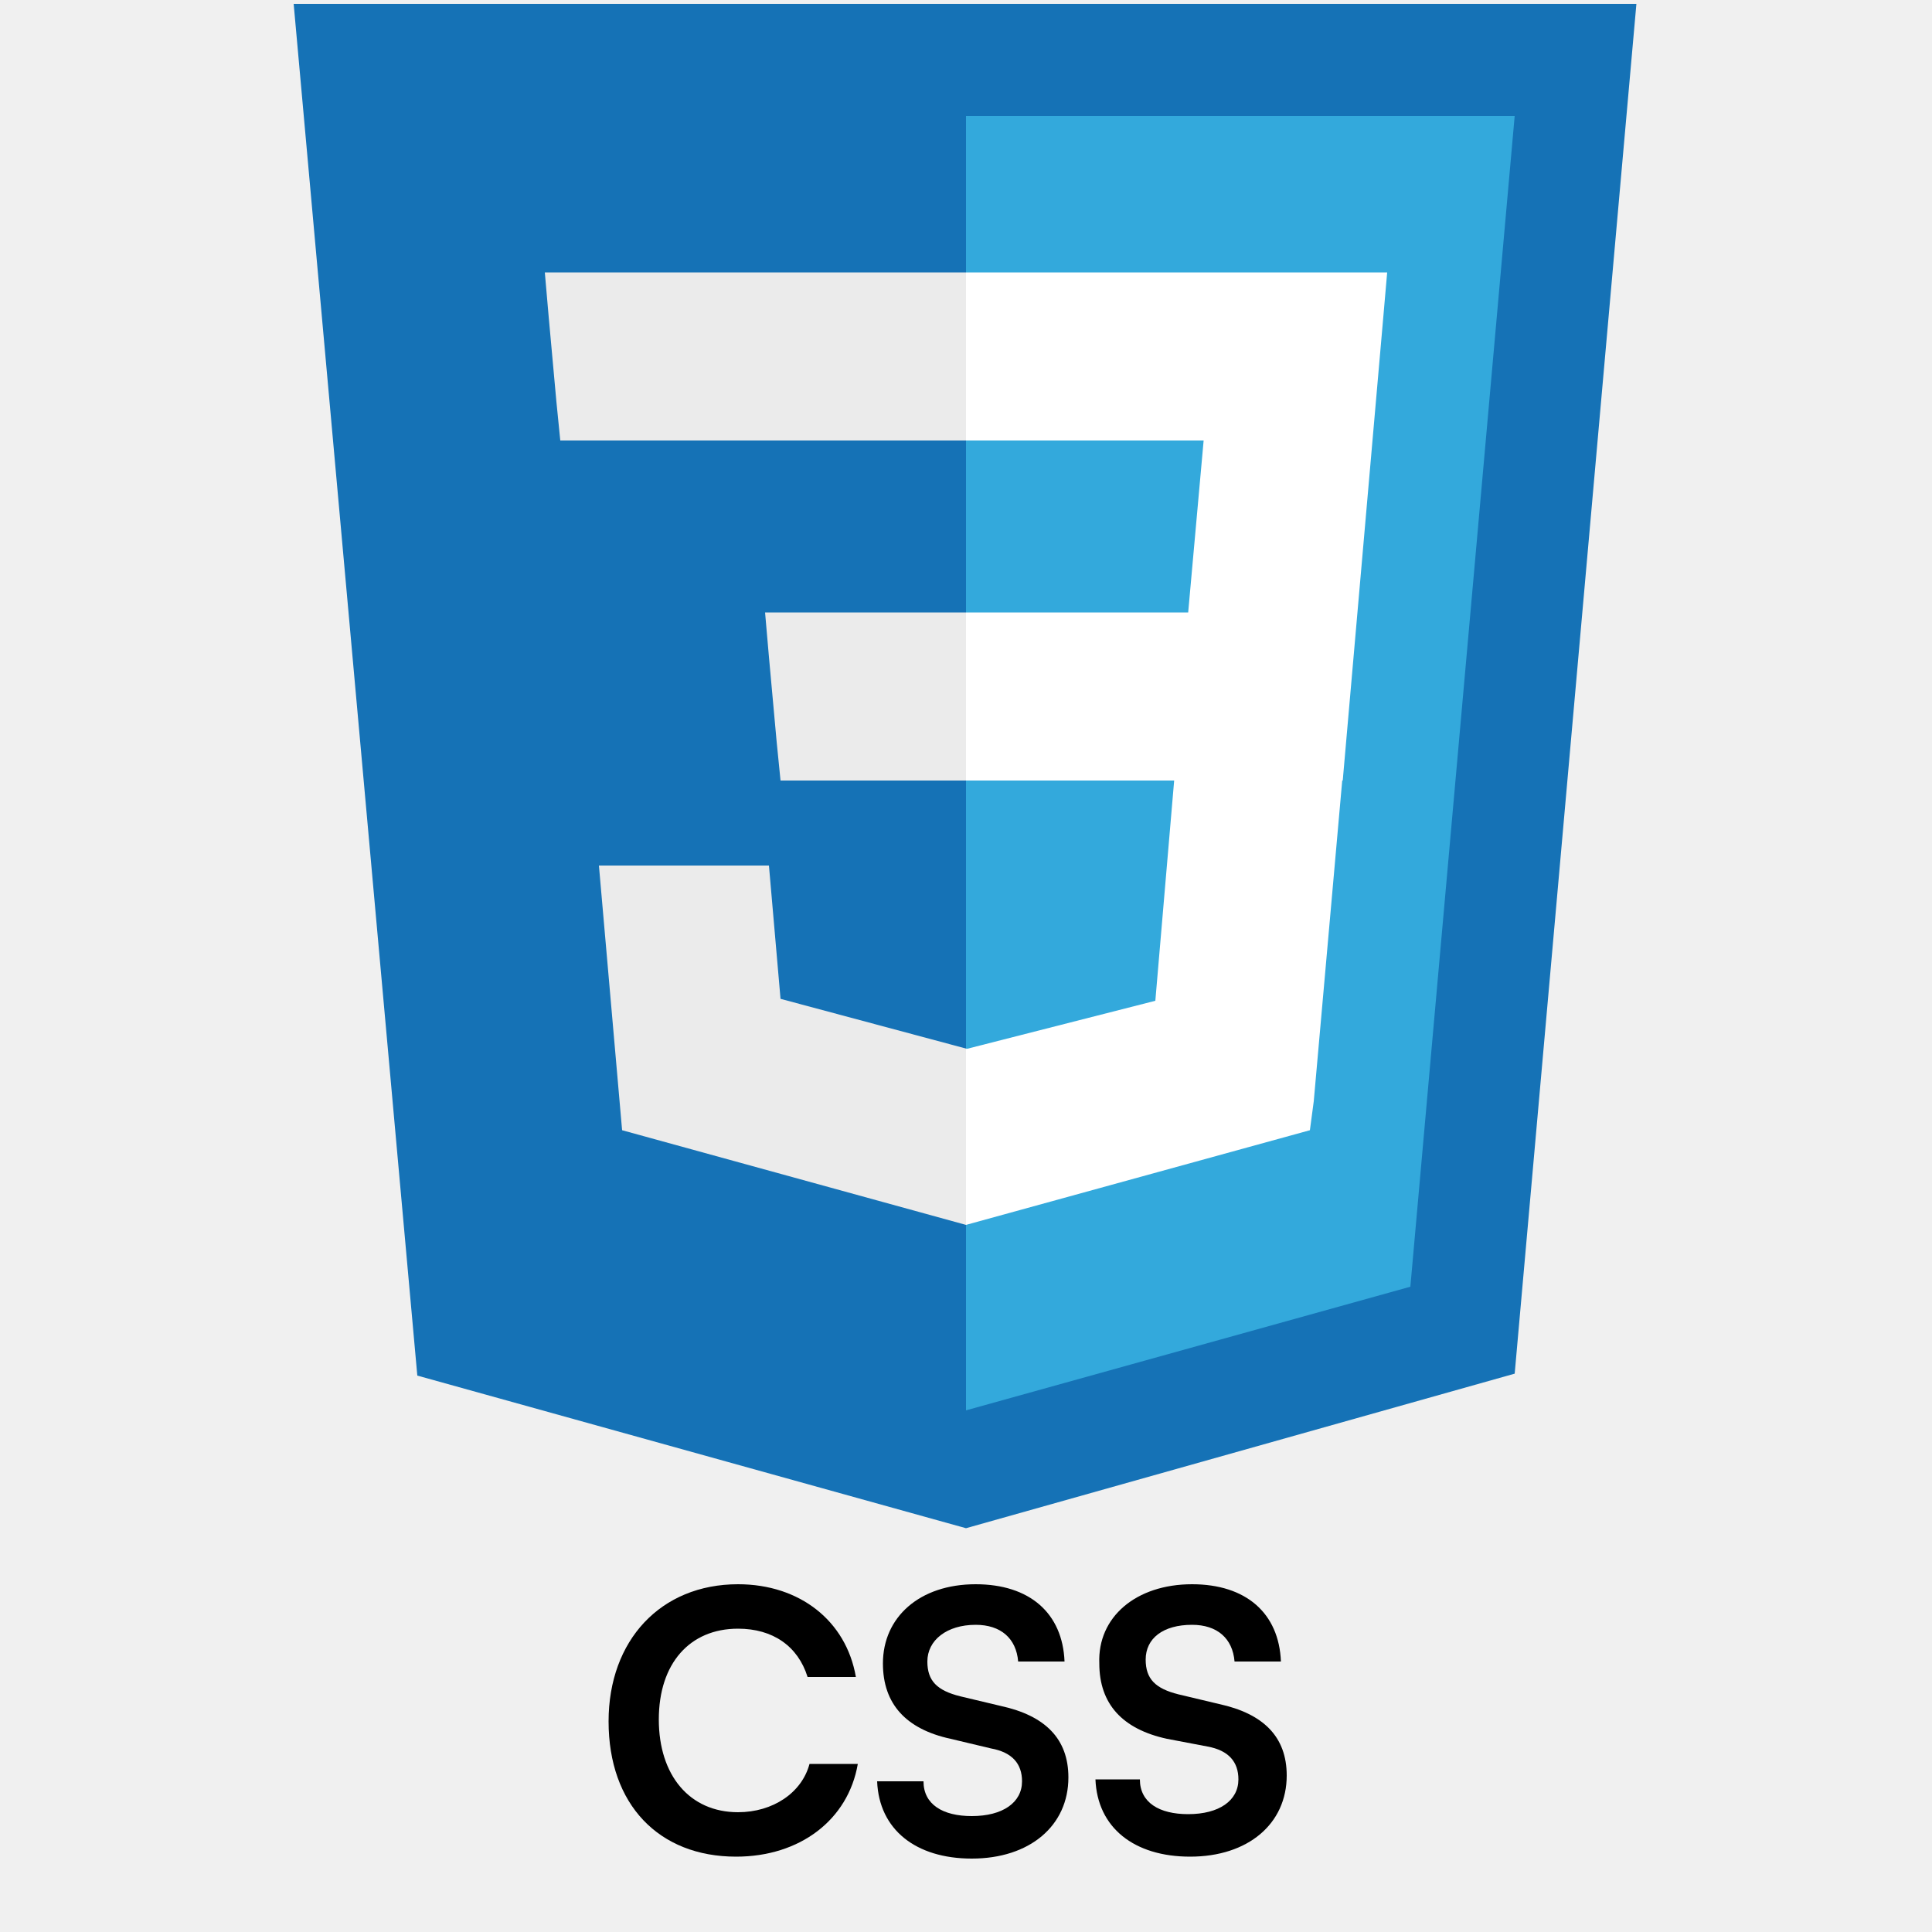
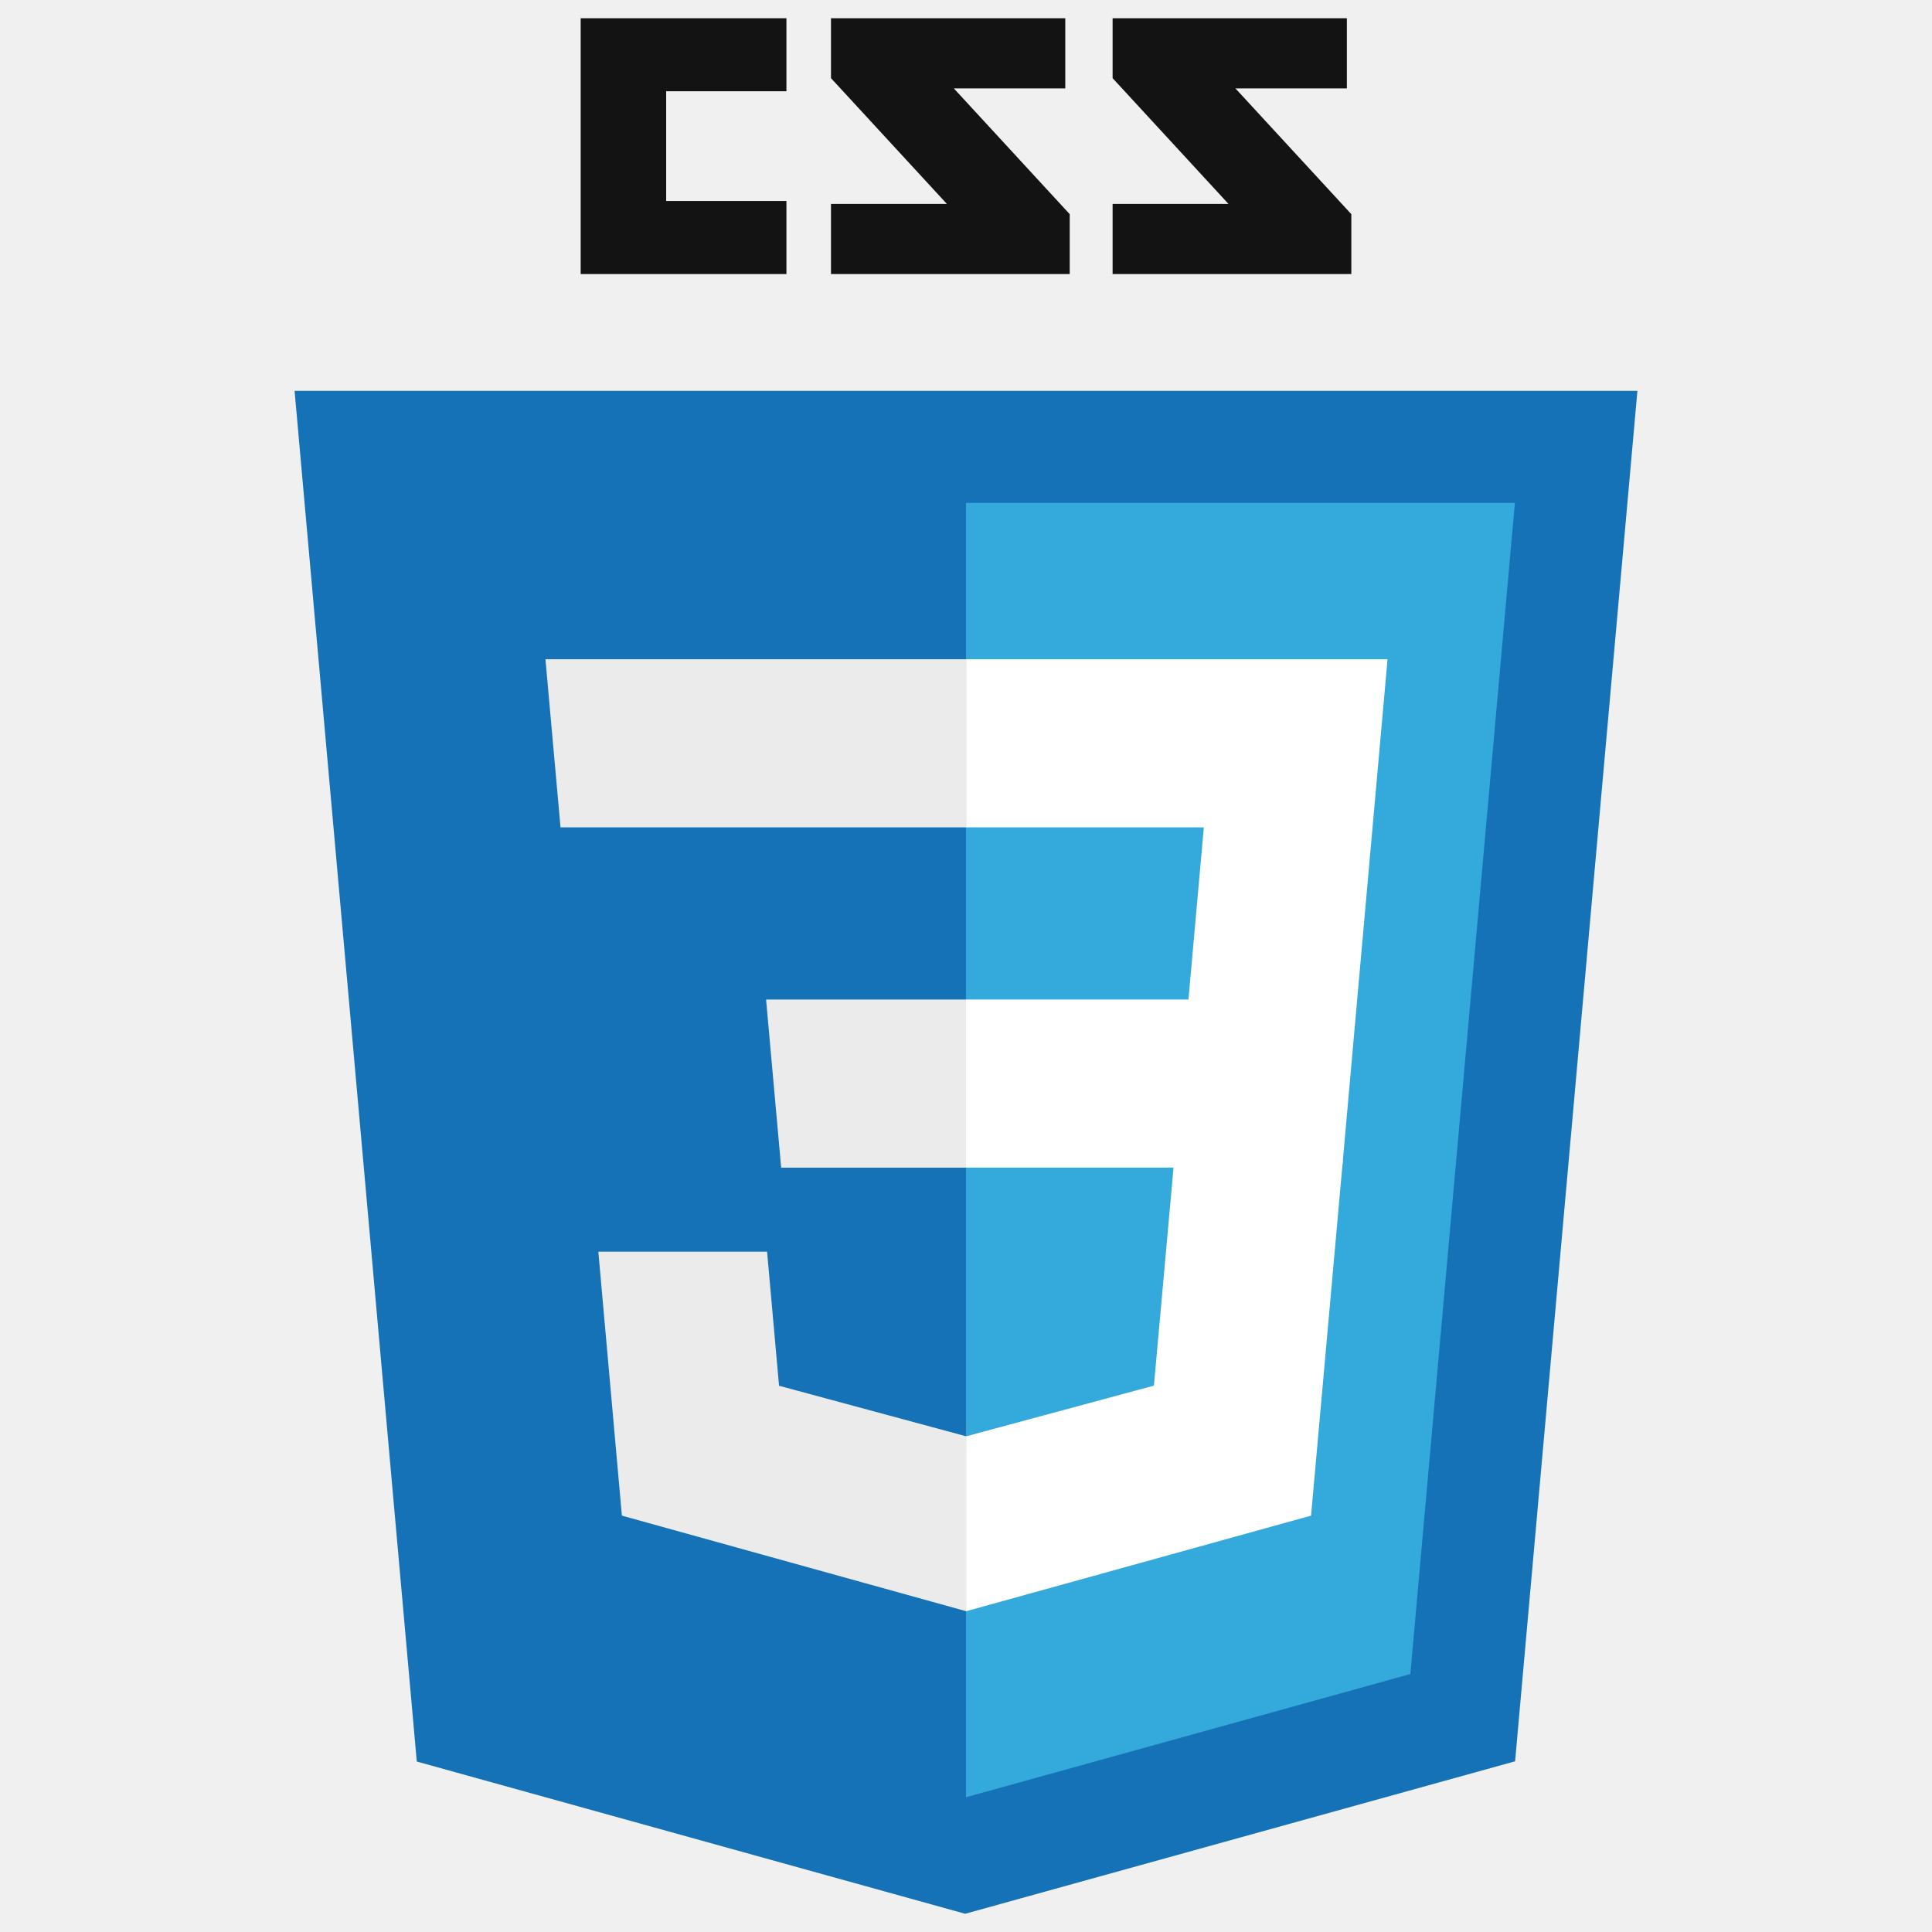
- <svg xmlns="http://www.w3.org/2000/svg" version="1.1" id="svg16" x="0px" y="0px" viewBox="0 0 100 100" style="enable-background:new 0 0 100 100;" xml:space="preserve">
-   <style type="text/css">
- 	.st0{fill:#1572B6;}
- 	.st1{fill:#33A9DC;}
- 	.st2{fill:#FFFFFF;}
- 	.st3{fill:#EBEBEB;}
- 	.st4{enable-background:new    ;}
- </style>
-   <path id="path4" class="st0" d="M21.6,71.2L15.2,0.2h69.5l-6.3,70.9L50,79.1L21.6,71.2z" />
-   <path id="path6" class="st1" d="M50,73l23-6.4L78.4,6H50V73z" />
-   <path id="path8" class="st2" d="M50,31.7h11.5l0.8-8.9H50v-8.7h21.8l-0.2,2.3l-2.1,24H50V31.7z" />
-   <path id="path10" class="st3" d="M50.1,54.3L50.1,54.3l-9.7-2.6l-0.6-6.9H31l1.2,13.7L50,63.4l0,0L50.1,54.3L50.1,54.3z" />
-   <path id="path12" class="st2" d="M60.8,40.1l-1,11.7L50,54.3v9.1l17.8-4.9L68,57l1.5-16.9H60.8z" />
-   <path id="path14" class="st3" d="M50,14.1v8.7H29l-0.2-2l-0.4-4.4l-0.2-2.3H50z M50,31.7v8.7h-9.6l-0.2-2l-0.4-4.4l-0.2-2.3H50z" />
-   <g class="st4">
-     <path d="M31.5,89.1c0-4.2,2.7-7.1,6.7-7.1c3.2,0,5.6,1.9,6.1,4.8h-2.5c-0.5-1.6-1.8-2.5-3.6-2.5c-2.5,0-4.1,1.8-4.1,4.7   c0,2.9,1.6,4.8,4.1,4.8c1.8,0,3.3-1,3.7-2.5h2.5c-0.5,2.9-3,4.8-6.3,4.8C34.1,96.1,31.5,93.4,31.5,89.1z" />
-     <path d="M50.5,82c2.8,0,4.5,1.5,4.6,4h-2.4c-0.1-1.2-0.9-1.9-2.2-1.9C49,84.1,48,84.9,48,86c0,1,0.5,1.5,1.7,1.8l2.1,0.5   c2.3,0.5,3.5,1.7,3.5,3.7c0,2.5-2,4.2-5,4.2c-2.9,0-4.8-1.5-4.9-4h2.4c0,1.2,1,1.8,2.5,1.8c1.6,0,2.6-0.7,2.6-1.8   c0-0.9-0.5-1.5-1.6-1.7L49.2,90c-2.3-0.5-3.5-1.8-3.5-3.9C45.7,83.7,47.6,82,50.5,82z" />
-     <path d="M61.7,82c2.8,0,4.5,1.5,4.6,4h-2.4c-0.1-1.2-0.9-1.9-2.2-1.9c-1.5,0-2.4,0.7-2.4,1.8c0,1,0.5,1.5,1.7,1.8l2.1,0.5   c2.3,0.5,3.5,1.7,3.5,3.7c0,2.5-2,4.2-5,4.2c-2.9,0-4.8-1.5-4.9-4H59c0,1.2,1,1.8,2.5,1.8c1.6,0,2.6-0.7,2.6-1.8   c0-0.9-0.5-1.5-1.6-1.7L60.4,90c-2.3-0.5-3.5-1.8-3.5-3.9C56.8,83.7,58.8,82,61.7,82z" />
-   </g>
+ <svg xmlns="http://www.w3.org/2000/svg" width="100" height="100" viewBox="0 0 128 128">
+   <path fill="#131313" d="M89.234 5.856H81.85l7.679 8.333v3.967H73.713v-4.645h7.678l-7.678-8.333V1.207h15.521v4.649zm-18.657 0h-7.384l7.679 8.333v3.967H55.055v-4.645h7.679l-7.679-8.333V1.207h15.522v4.649zm-18.474.19h-7.968v7.271h7.968v4.839H38.471V1.207h13.632v4.839z" />
+   <path fill="#1572B6" d="M27.613 116.706l-8.097-90.813h88.967l-8.104 90.798-36.434 10.102-36.332-10.087z" />
+   <path fill="#33A9DC" d="M64.001 119.072l29.439-8.162 6.926-77.591H64.001v85.753z" />
+   <path fill="#fff" d="M64 66.22h14.738l1.019-11.405H64V43.677h27.929l-.267 2.988-2.737 30.692H64V66.22z" />
+   <path fill="#EBEBEB" d="M64.067 95.146l-.049.014-12.404-3.35-.794-8.883H39.641l1.561 17.488 22.814 6.333.052-.015V95.146z" />
+   <path fill="#fff" d="M77.792 76.886L76.45 91.802l-12.422 3.353v11.588l22.833-6.328.168-1.882 1.938-21.647H77.792z" />
+   <path fill="#EBEBEB" d="M64.039 43.677v11.137H37.136l-.224-2.503-.507-5.646-.267-2.988h27.901zM64 66.221v11.138H51.753l-.223-2.503-.508-5.647-.267-2.988H64z" />
</svg>
